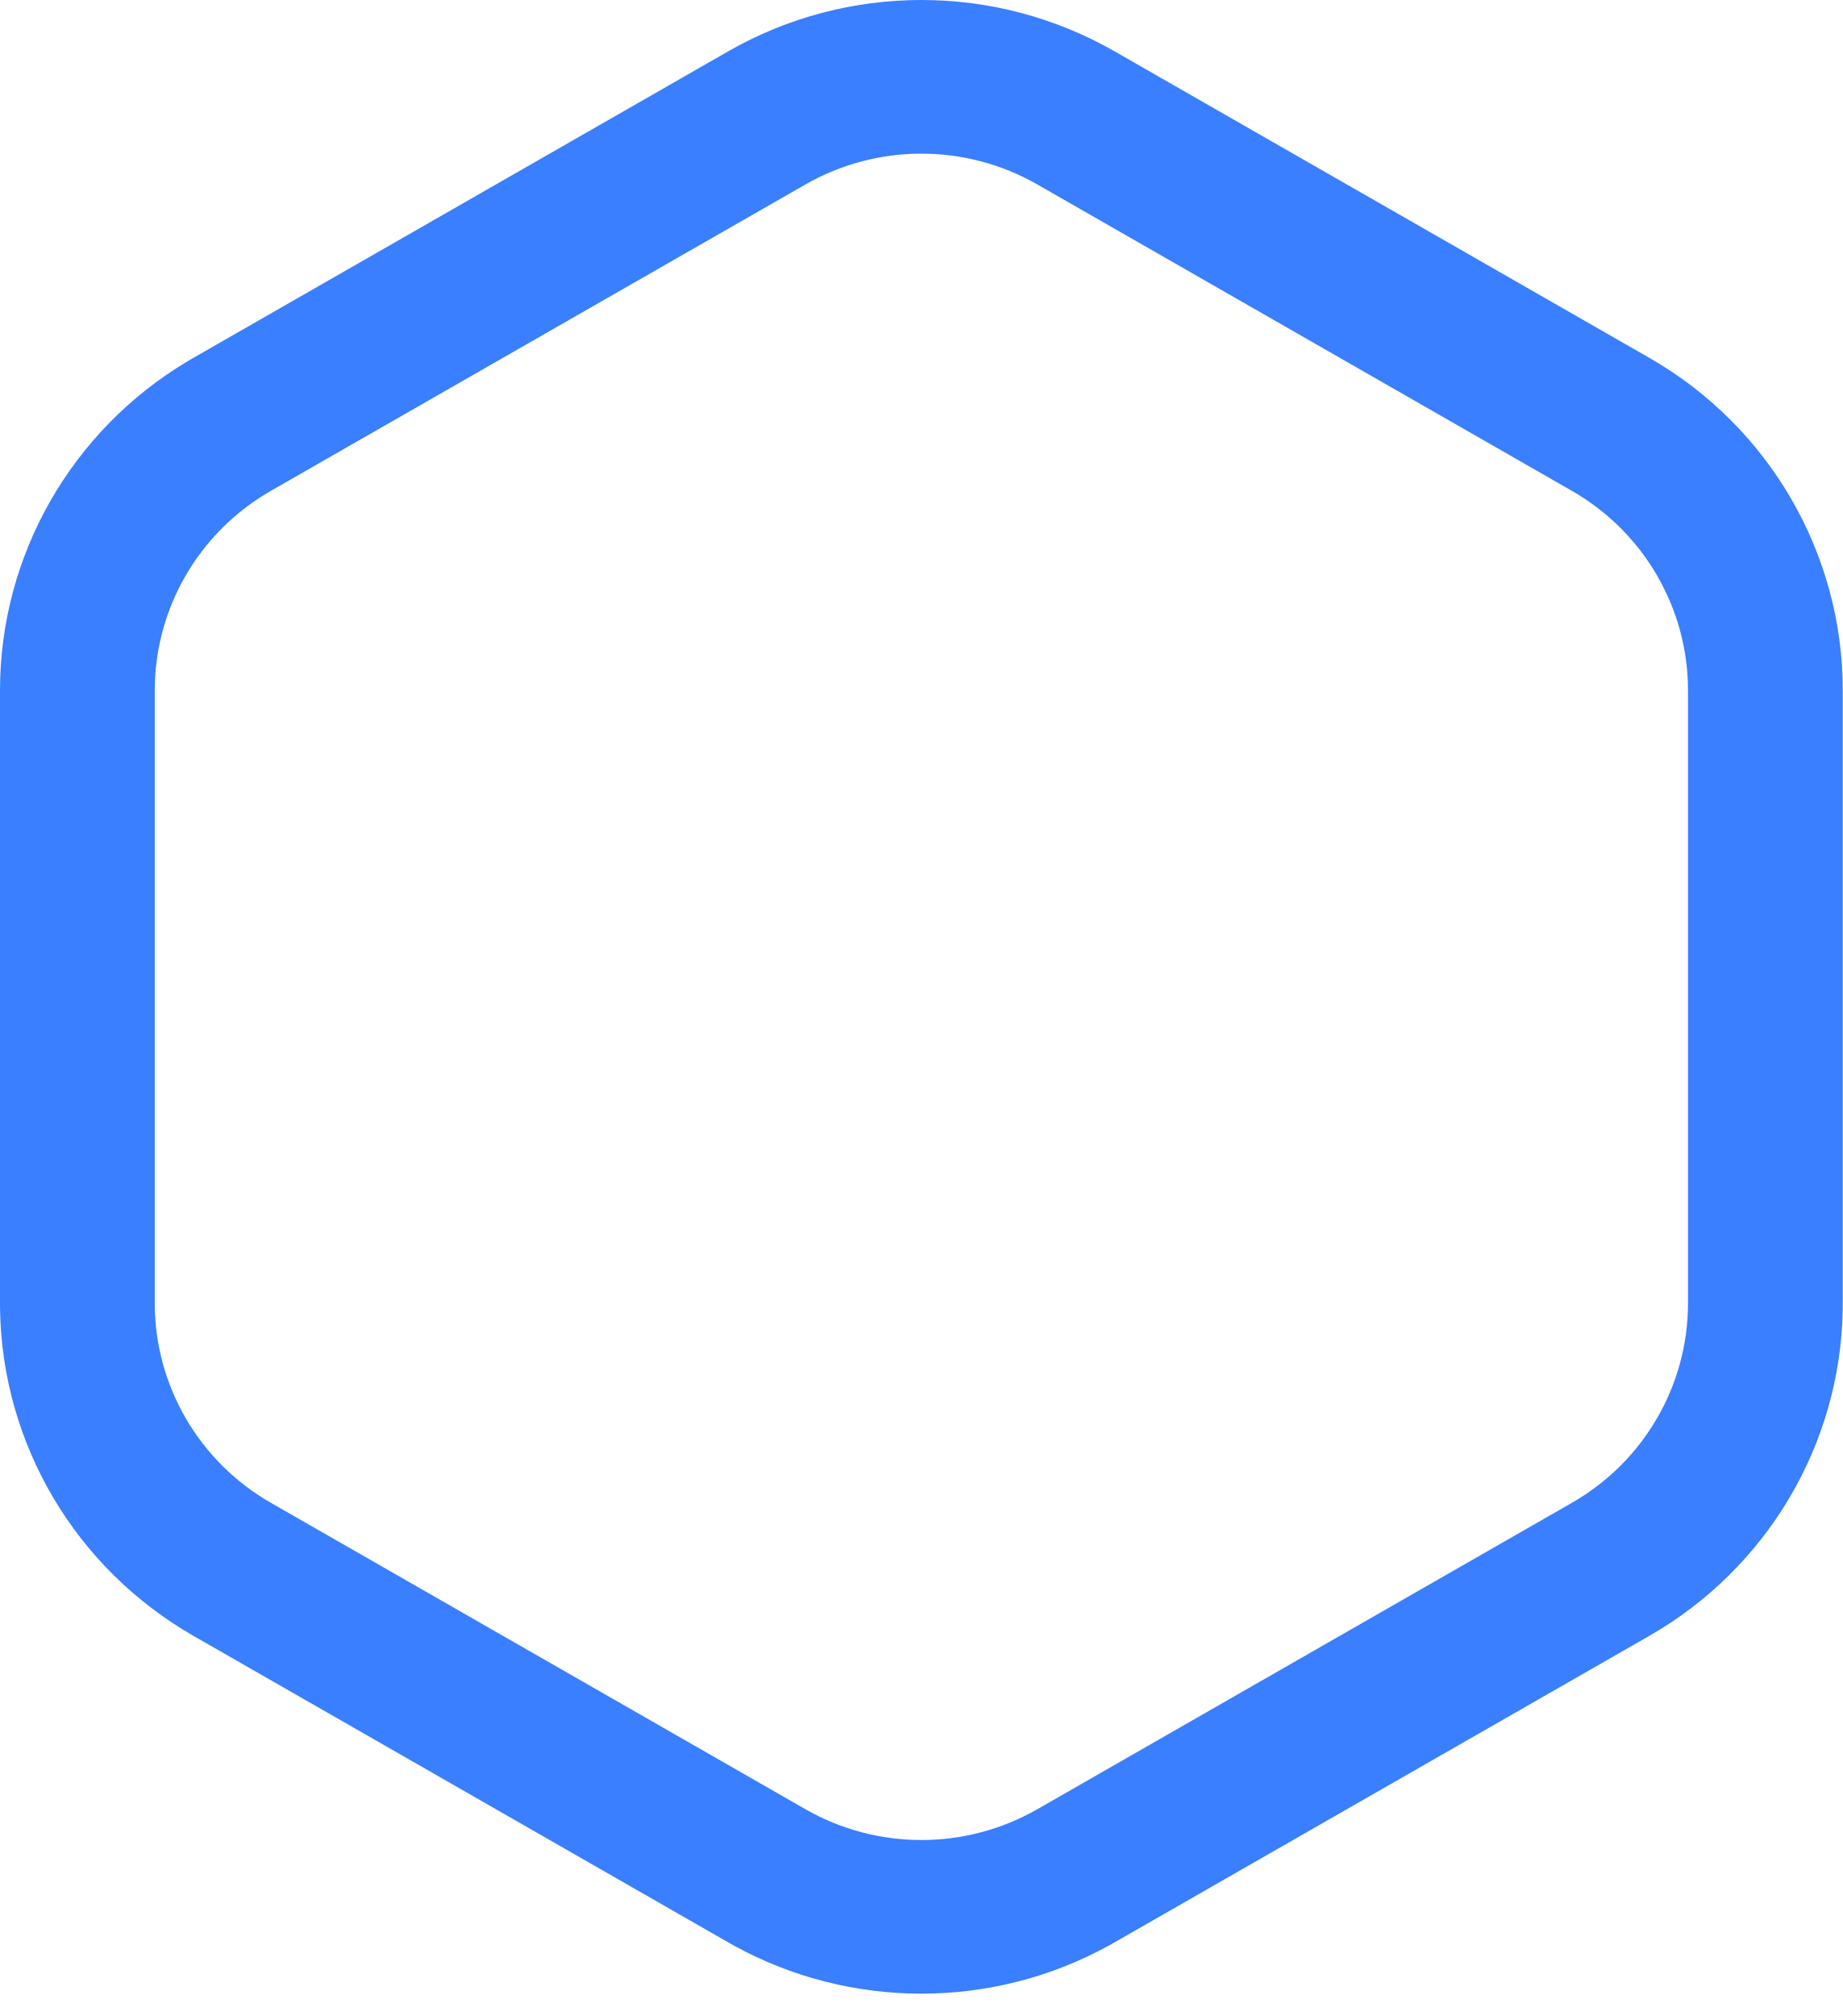
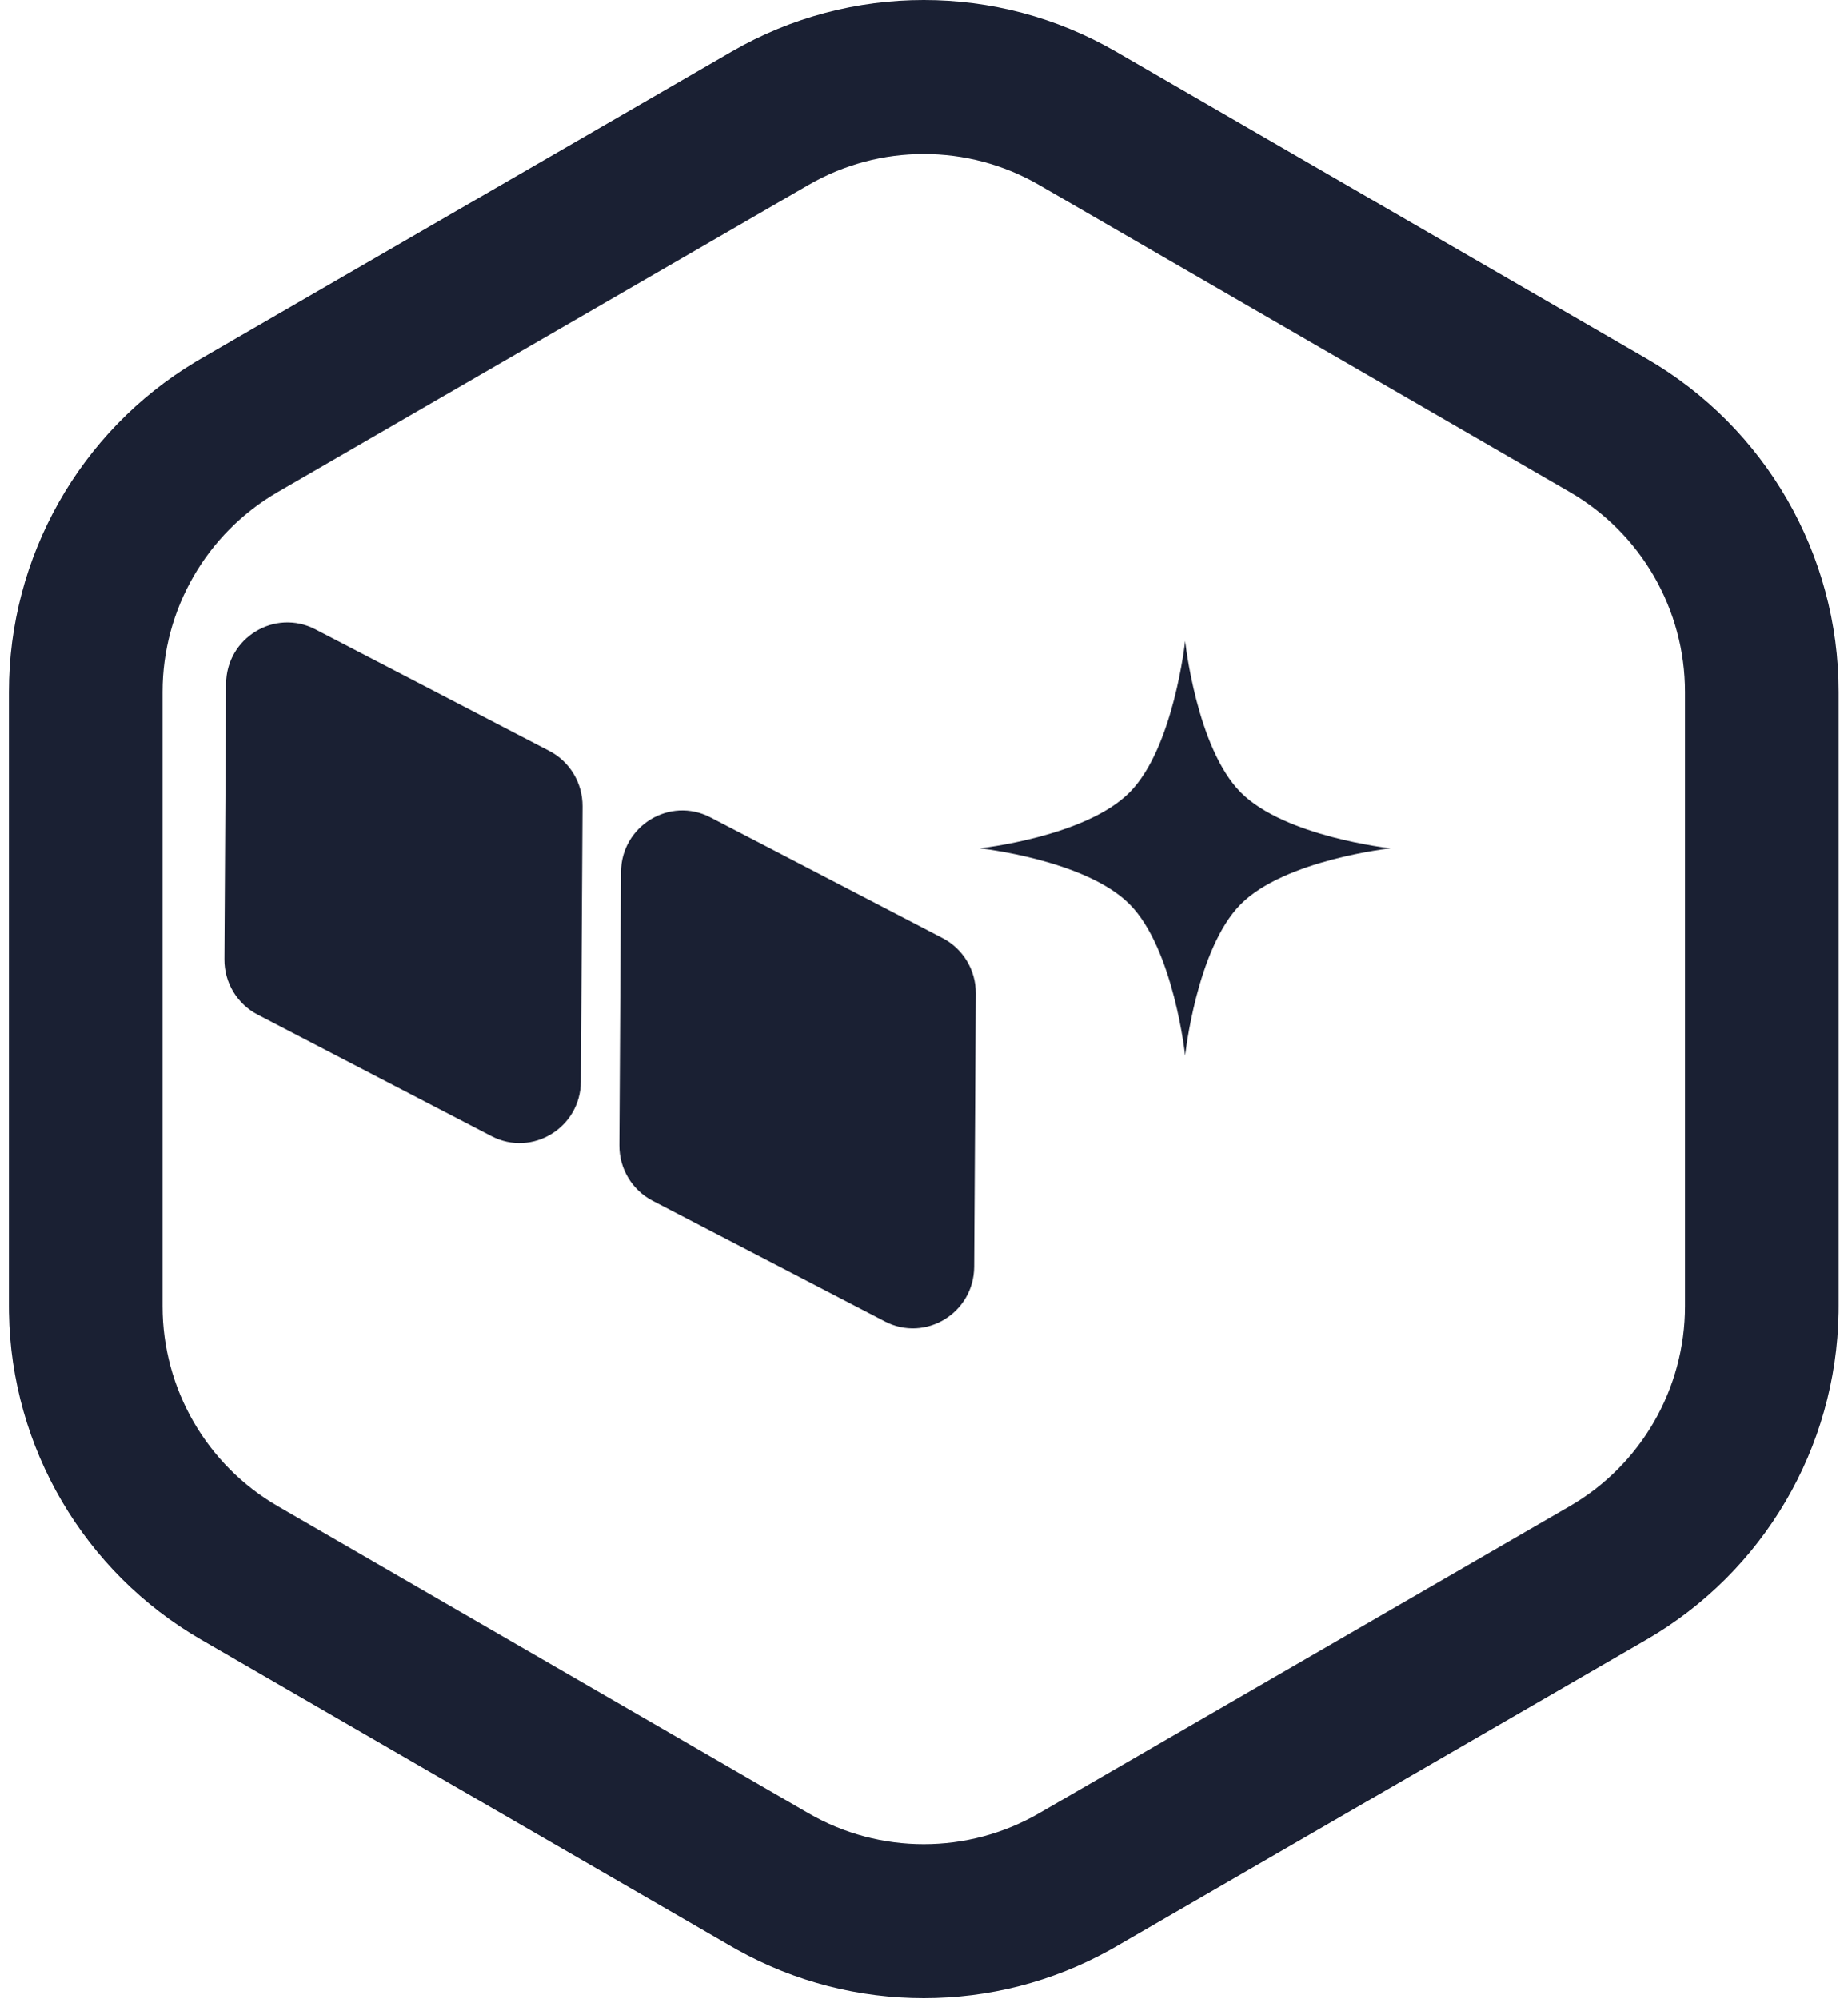
- <svg xmlns="http://www.w3.org/2000/svg" width="64" height="70" viewBox="0 0 64 70" fill="none">
-   <path d="M58.625 23.974C58.625 21.116 57.089 18.474 54.594 17.044L36.031 6.407C33.537 4.977 30.463 4.977 27.969 6.407L9.406 17.044C6.911 18.474 5.375 21.116 5.375 23.974V45.25C5.375 48.109 6.911 50.751 9.406 52.18L27.969 62.818C30.463 64.247 33.537 64.247 36.031 62.818L54.594 52.18C57.089 50.751 58.625 48.109 58.625 45.25V23.974ZM64 45.25L63.998 45.473C63.92 50.152 61.374 54.455 57.282 56.8L38.718 67.438L38.523 67.548C34.467 69.783 29.533 69.783 25.477 67.548L25.282 67.438L6.718 56.8C2.626 54.455 0.08 50.152 0.002 45.473L0 45.25V23.974C3.07596e-05 19.284 2.482 14.945 6.525 12.538L6.718 12.425L25.282 1.787C29.439 -0.596 34.561 -0.596 38.718 1.787L57.282 12.425C61.439 14.807 64 19.21 64 23.974V45.25Z" fill="#397FFF" />
+ <svg xmlns="http://www.w3.org/2000/svg" width="64" height="69.22" viewBox="0 0 76 83" fill="none">
+   <path d="M48.857 26.623C48.857 26.623 49.328 31.058 51.161 32.91C52.995 34.761 57.388 35.236 57.388 35.236C57.388 35.236 52.995 35.711 51.161 37.562C49.328 39.413 48.857 43.849 48.857 43.849C48.857 43.849 48.386 39.413 46.553 37.562C44.72 35.711 40.327 35.236 40.327 35.236C40.327 35.236 44.72 34.761 46.553 32.91C48.386 31.058 48.857 26.623 48.857 26.623Z" fill="#1A2033" />
+   <path d="M25.424 36.221C25.436 34.303 27.448 33.073 29.137 33.951L38.781 38.965C39.634 39.409 40.168 40.298 40.162 41.267L40.094 52.619C40.082 54.536 38.07 55.767 36.382 54.889L26.737 49.877C25.884 49.433 25.35 48.544 25.356 47.575L25.424 36.221Z" fill="#1A2033" />
+   <path d="M9.02 28.412C9.031 26.494 11.043 25.264 12.732 26.142L22.445 31.191C23.298 31.635 23.831 32.524 23.826 33.493L23.757 44.924C23.745 46.842 21.733 48.072 20.045 47.194L10.332 42.146C9.479 41.703 8.945 40.813 8.951 39.844L9.02 28.412Z" fill="#1A2033" />
+   <path d="M69.618 28.745C69.618 25.317 67.793 22.15 64.831 20.436L42.787 7.681C39.825 5.968 36.175 5.968 33.213 7.681L11.169 20.436C8.207 22.15 6.382 25.317 6.382 28.745V54.255C6.382 57.682 8.207 60.85 11.169 62.564L33.213 75.319C36.175 77.032 39.825 77.032 42.787 75.319L64.831 62.564C67.793 60.85 69.618 57.682 69.618 54.255V28.745ZM76 54.255L75.998 54.522C75.904 60.132 72.882 65.291 68.022 68.103L45.978 80.858L45.746 80.99C40.929 83.67 35.071 83.67 30.254 80.99L30.022 80.858L7.978 68.103C3.118 65.291 0.095 60.132 0.002 54.522L0 54.255V28.745C3.6527e-05 23.122 2.947 17.919 7.748 15.033L7.978 14.897L30.022 2.142C34.959 -0.714 41.041 -0.714 45.978 2.142L68.022 14.897C72.959 17.754 76 23.032 76 28.745V54.255Z" fill="#1A2033" />
</svg>
